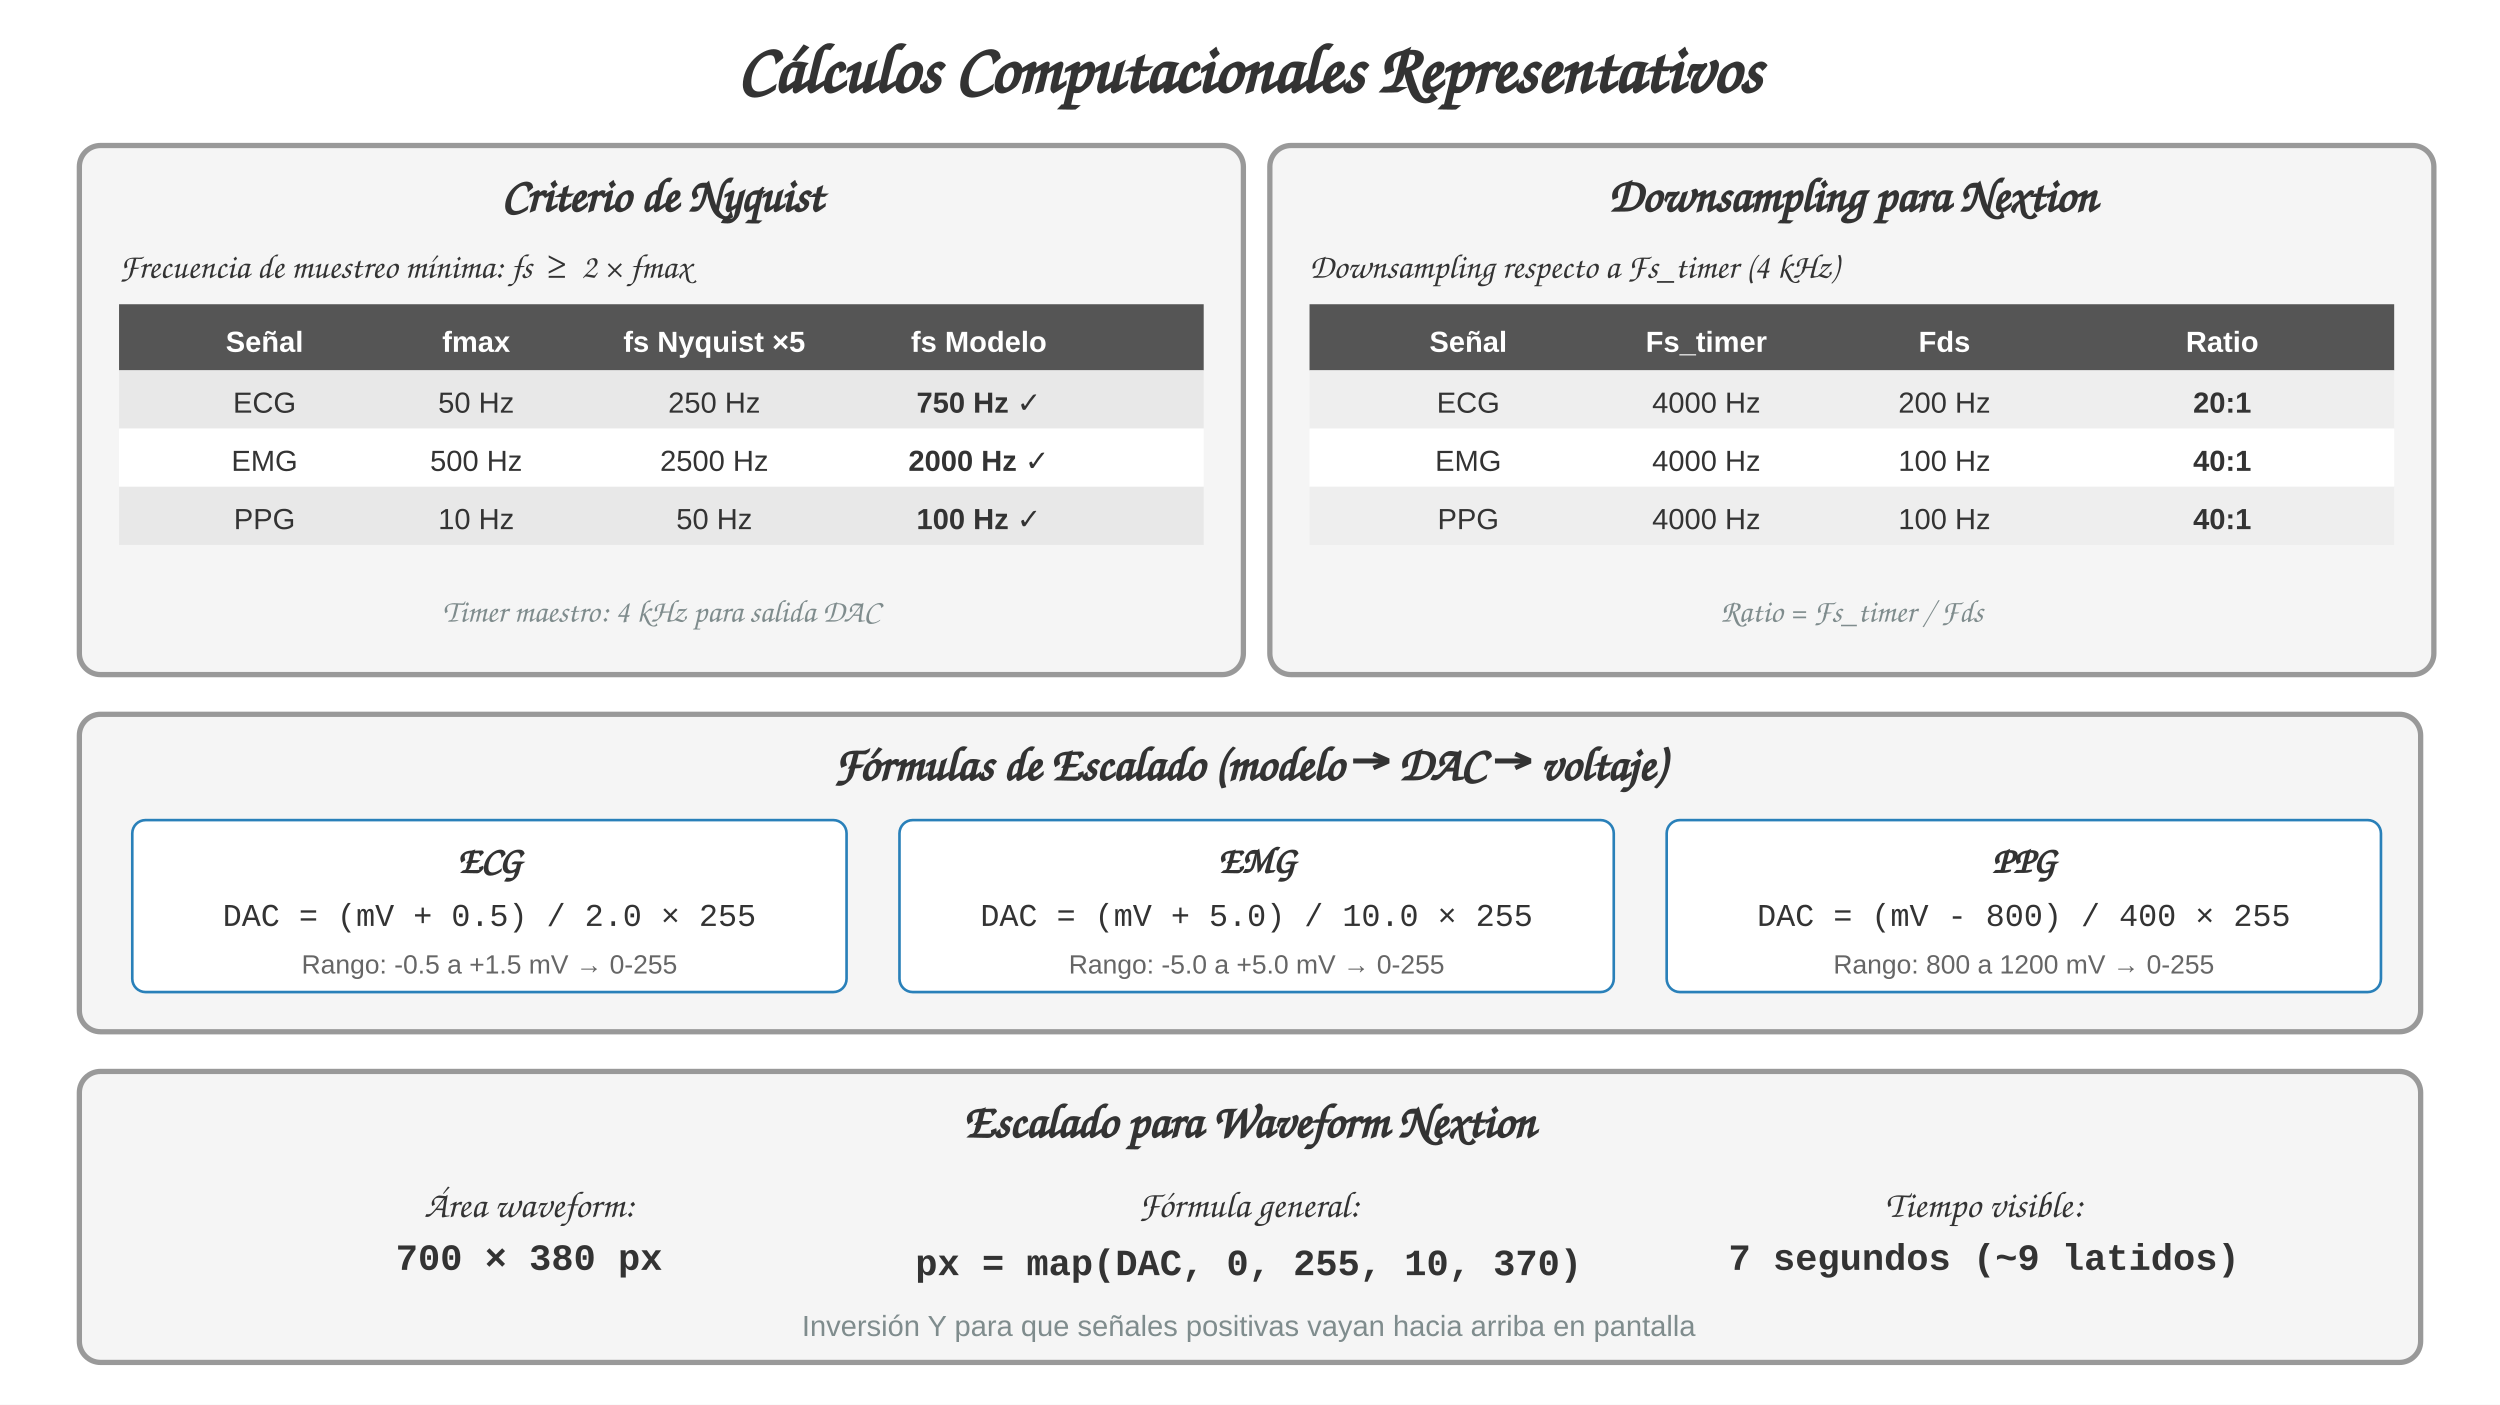
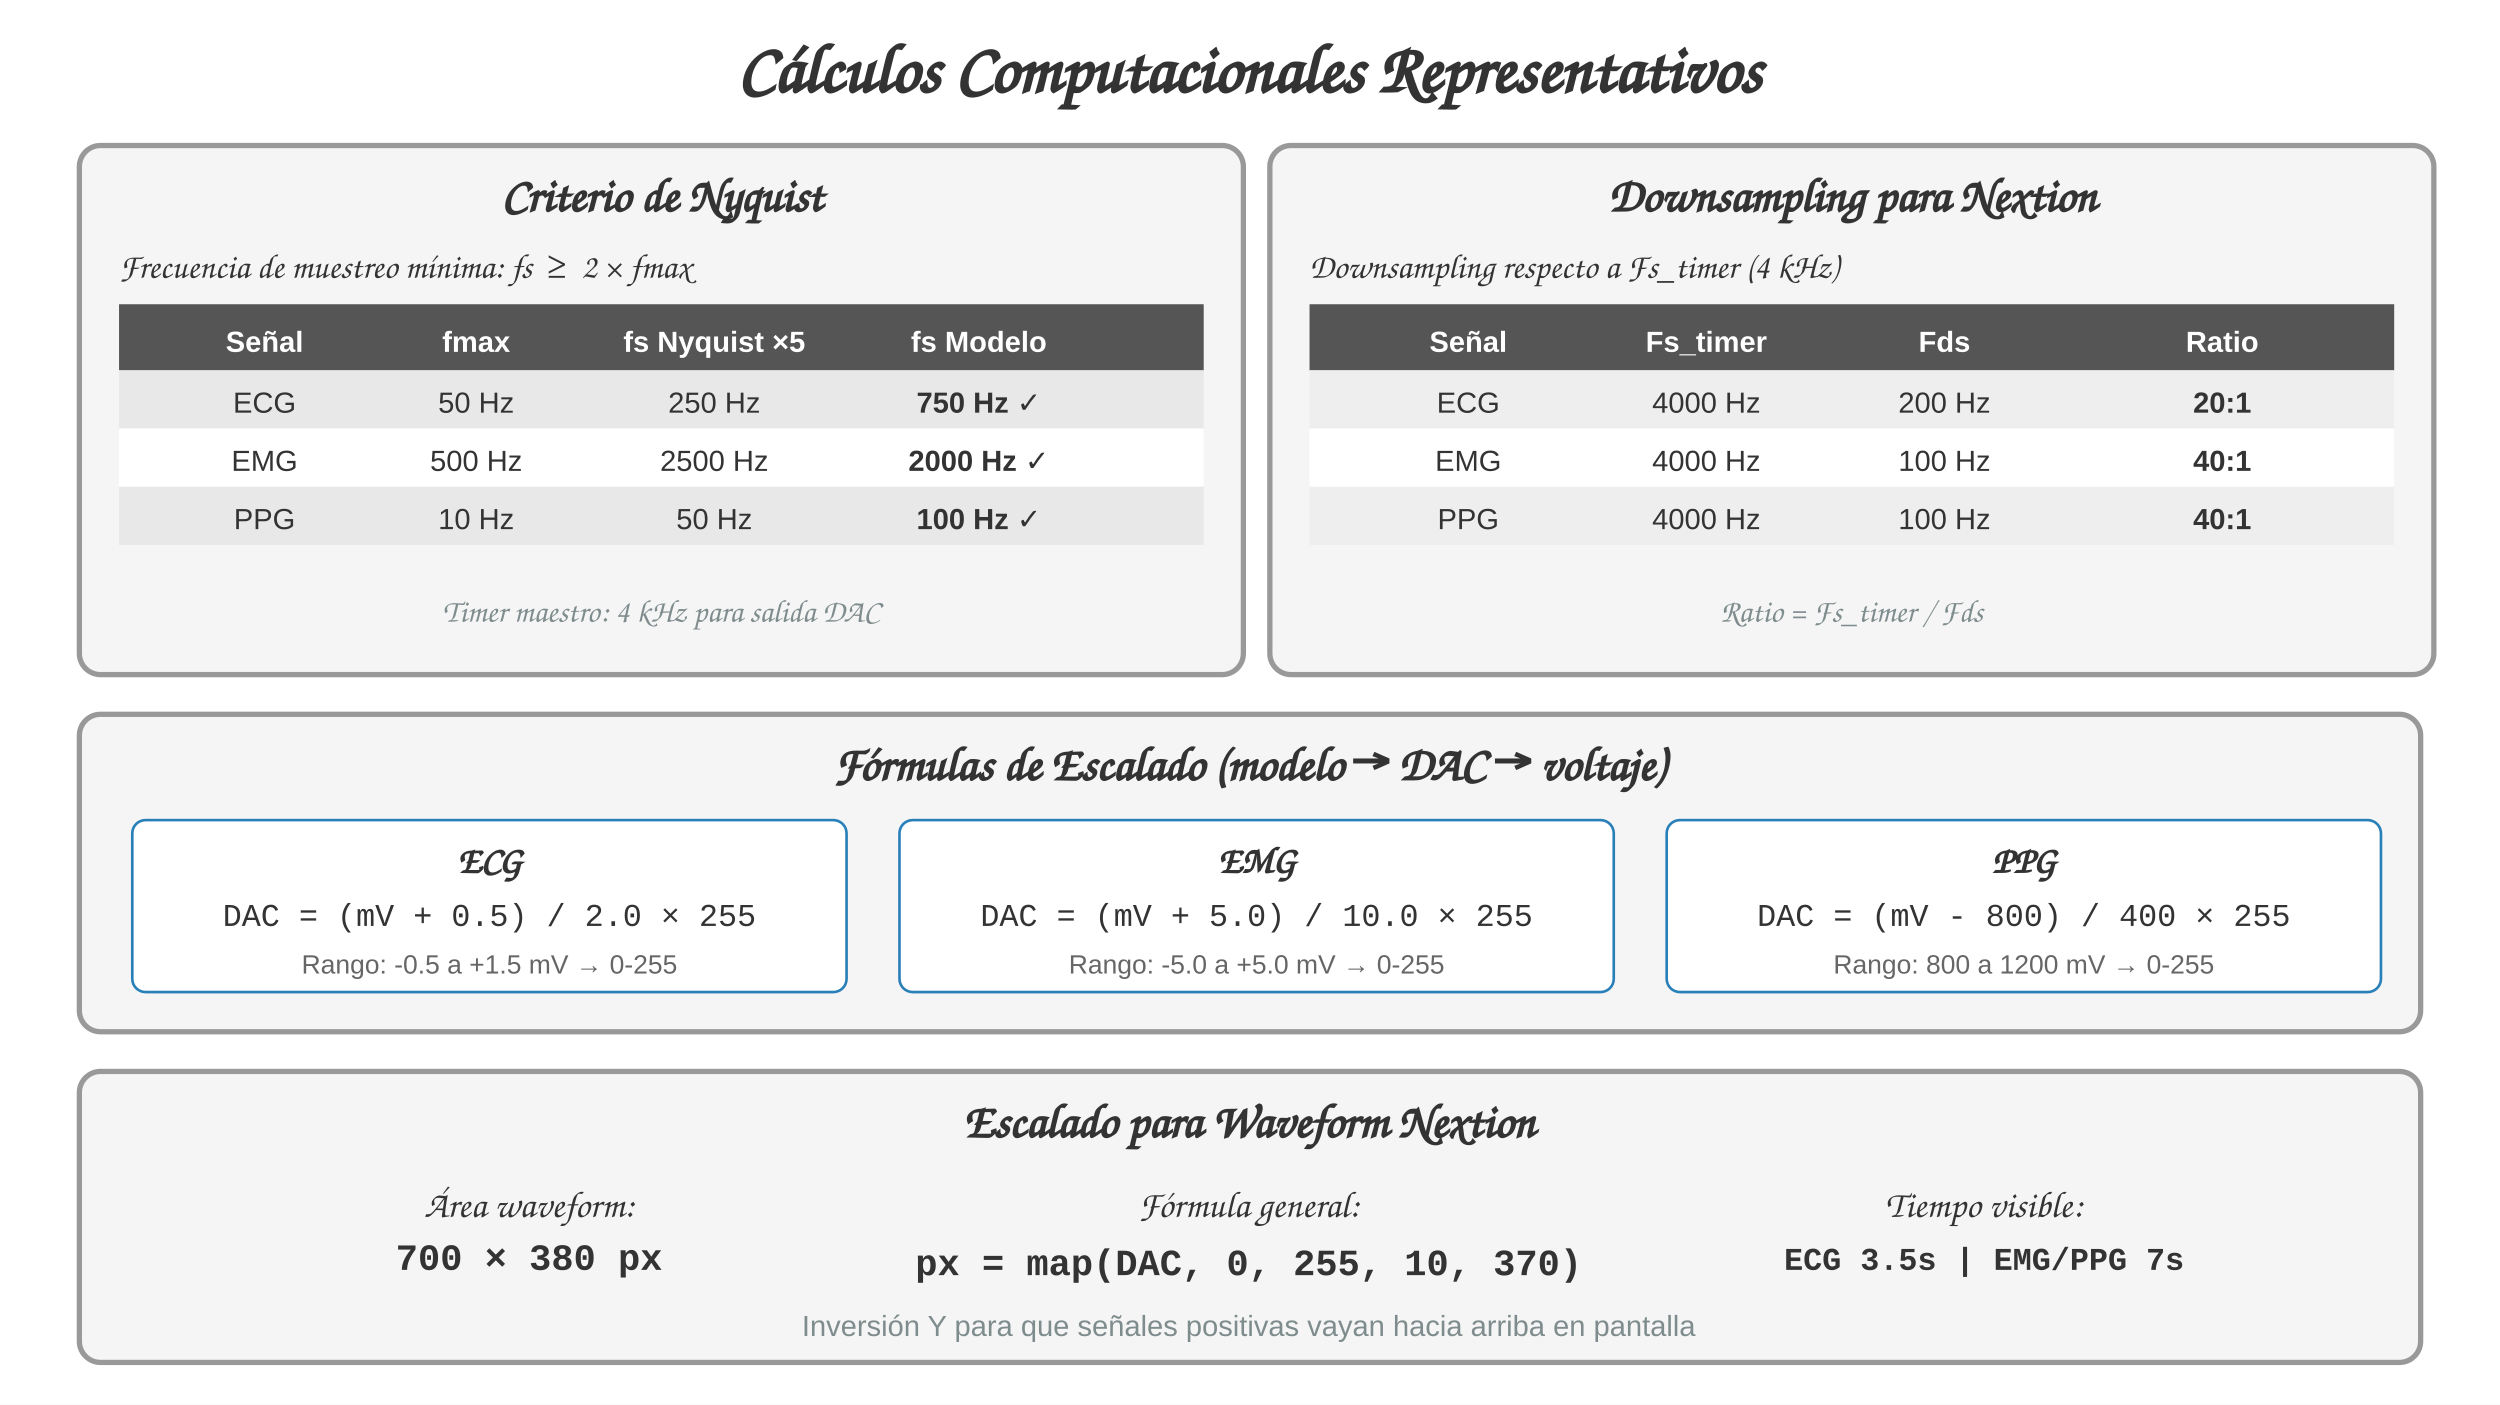
<svg xmlns="http://www.w3.org/2000/svg" width="945" height="531" viewBox="0 0 945 531">
  <rect width="100%" height="100%" fill="white" />
  <text x="472" y="35" text-anchor="middle" font-family="Comic Sans MS, cursive" font-size="26" font-weight="bold" fill="#333">Cálculos Computacionales Representativos</text>
  <rect x="30" y="55" width="440" height="200" rx="8" fill="#f5f5f5" stroke="#999" stroke-width="2" />
  <text x="250" y="80" text-anchor="middle" font-family="Comic Sans MS, cursive" font-size="18" font-weight="bold" fill="#333">Criterio de Nyquist</text>
  <text x="45" y="105" font-family="Comic Sans MS, cursive" font-size="13" fill="#333">Frecuencia de muestreo mínima: fs ≥ 2 × fmax</text>
  <rect x="45" y="115" width="410" height="25" fill="#555" />
  <text x="100" y="133" text-anchor="middle" font-family="Arial" font-size="11" font-weight="bold" fill="white">Señal</text>
  <text x="180" y="133" text-anchor="middle" font-family="Arial" font-size="11" font-weight="bold" fill="white">fmax</text>
  <text x="270" y="133" text-anchor="middle" font-family="Arial" font-size="11" font-weight="bold" fill="white">fs Nyquist ×5</text>
  <text x="370" y="133" text-anchor="middle" font-family="Arial" font-size="11" font-weight="bold" fill="white">fs Modelo</text>
  <rect x="45" y="140" width="410" height="22" fill="#e8e8e8" />
  <text x="100" y="156" text-anchor="middle" font-family="Arial" font-size="11" fill="#333">ECG</text>
  <text x="180" y="156" text-anchor="middle" font-family="Arial" font-size="11" fill="#333">50 Hz</text>
  <text x="270" y="156" text-anchor="middle" font-family="Arial" font-size="11" fill="#333">250 Hz</text>
  <text x="370" y="156" text-anchor="middle" font-family="Arial" font-size="11" font-weight="bold" fill="#333">750 Hz ✓</text>
  <rect x="45" y="162" width="410" height="22" fill="white" />
  <text x="100" y="178" text-anchor="middle" font-family="Arial" font-size="11" fill="#333">EMG</text>
  <text x="180" y="178" text-anchor="middle" font-family="Arial" font-size="11" fill="#333">500 Hz</text>
  <text x="270" y="178" text-anchor="middle" font-family="Arial" font-size="11" fill="#333">2500 Hz</text>
  <text x="370" y="178" text-anchor="middle" font-family="Arial" font-size="11" font-weight="bold" fill="#333">2000 Hz ✓</text>
  <rect x="45" y="184" width="410" height="22" fill="#e8e8e8" />
  <text x="100" y="200" text-anchor="middle" font-family="Arial" font-size="11" fill="#333">PPG</text>
  <text x="180" y="200" text-anchor="middle" font-family="Arial" font-size="11" fill="#333">10 Hz</text>
  <text x="270" y="200" text-anchor="middle" font-family="Arial" font-size="11" fill="#333">50 Hz</text>
  <text x="370" y="200" text-anchor="middle" font-family="Arial" font-size="11" font-weight="bold" fill="#333">100 Hz ✓</text>
  <text x="250" y="235" text-anchor="middle" font-family="Comic Sans MS, cursive" font-size="12" fill="#7f8c8d">Timer maestro: 4 kHz para salida DAC</text>
  <rect x="480" y="55" width="440" height="200" rx="8" fill="#f5f5f5" stroke="#999" stroke-width="2" />
  <text x="700" y="80" text-anchor="middle" font-family="Comic Sans MS, cursive" font-size="18" font-weight="bold" fill="#333">Downsampling para Nextion</text>
  <text x="495" y="105" font-family="Comic Sans MS, cursive" font-size="13" fill="#333">Downsampling respecto a Fs_timer (4 kHz)</text>
  <rect x="495" y="115" width="410" height="25" fill="#555" />
  <text x="555" y="133" text-anchor="middle" font-family="Arial" font-size="11" font-weight="bold" fill="white">Señal</text>
  <text x="645" y="133" text-anchor="middle" font-family="Arial" font-size="11" font-weight="bold" fill="white">Fs_timer</text>
  <text x="735" y="133" text-anchor="middle" font-family="Arial" font-size="11" font-weight="bold" fill="white">Fds</text>
  <text x="840" y="133" text-anchor="middle" font-family="Arial" font-size="11" font-weight="bold" fill="white">Ratio</text>
  <rect x="495" y="140" width="410" height="22" fill="#eee" />
  <text x="555" y="156" text-anchor="middle" font-family="Arial" font-size="11" fill="#333">ECG</text>
  <text x="645" y="156" text-anchor="middle" font-family="Arial" font-size="11" fill="#333">4000 Hz</text>
  <text x="735" y="156" text-anchor="middle" font-family="Arial" font-size="11" fill="#333">200 Hz</text>
  <text x="840" y="156" text-anchor="middle" font-family="Arial" font-size="11" font-weight="bold" fill="#333">20:1</text>
  <rect x="495" y="162" width="410" height="22" fill="white" />
  <text x="555" y="178" text-anchor="middle" font-family="Arial" font-size="11" fill="#333">EMG</text>
  <text x="645" y="178" text-anchor="middle" font-family="Arial" font-size="11" fill="#333">4000 Hz</text>
  <text x="735" y="178" text-anchor="middle" font-family="Arial" font-size="11" fill="#333">100 Hz</text>
  <text x="840" y="178" text-anchor="middle" font-family="Arial" font-size="11" font-weight="bold" fill="#333">40:1</text>
  <rect x="495" y="184" width="410" height="22" fill="#eee" />
  <text x="555" y="200" text-anchor="middle" font-family="Arial" font-size="11" fill="#333">PPG</text>
  <text x="645" y="200" text-anchor="middle" font-family="Arial" font-size="11" fill="#333">4000 Hz</text>
  <text x="735" y="200" text-anchor="middle" font-family="Arial" font-size="11" fill="#333">100 Hz</text>
  <text x="840" y="200" text-anchor="middle" font-family="Arial" font-size="11" font-weight="bold" fill="#333">40:1</text>
  <text x="700" y="235" text-anchor="middle" font-family="Comic Sans MS, cursive" font-size="12" fill="#7f8c8d">Ratio = Fs_timer / Fds</text>
  <rect x="30" y="270" width="885" height="120" rx="8" fill="#f5f5f5" stroke="#999" stroke-width="2" />
  <text x="472" y="295" text-anchor="middle" font-family="Comic Sans MS, cursive" font-size="18" font-weight="bold" fill="#333">Fórmulas de Escalado (modelo → DAC → voltaje)</text>
  <rect x="50" y="310" width="270" height="65" rx="5" fill="white" stroke="#2980b9" stroke-width="1" />
  <text x="185" y="330" text-anchor="middle" font-family="Comic Sans MS, cursive" font-size="14" font-weight="bold" fill="#333">ECG</text>
  <text x="185" y="350" text-anchor="middle" font-family="Courier New" font-size="12" fill="#333">DAC = (mV + 0.5) / 2.0 × 255</text>
  <text x="185" y="368" text-anchor="middle" font-family="Arial" font-size="10" fill="#666">Rango: -0.5 a +1.5 mV → 0-255</text>
  <rect x="340" y="310" width="270" height="65" rx="5" fill="white" stroke="#2980b9" stroke-width="1" />
  <text x="475" y="330" text-anchor="middle" font-family="Comic Sans MS, cursive" font-size="14" font-weight="bold" fill="#333">EMG</text>
  <text x="475" y="350" text-anchor="middle" font-family="Courier New" font-size="12" fill="#333">DAC = (mV + 5.0) / 10.0 × 255</text>
  <text x="475" y="368" text-anchor="middle" font-family="Arial" font-size="10" fill="#666">Rango: -5.0 a +5.0 mV → 0-255</text>
  <rect x="630" y="310" width="270" height="65" rx="5" fill="white" stroke="#2980b9" stroke-width="1" />
  <text x="765" y="330" text-anchor="middle" font-family="Comic Sans MS, cursive" font-size="14" font-weight="bold" fill="#333">PPG</text>
  <text x="765" y="350" text-anchor="middle" font-family="Courier New" font-size="12" fill="#333">DAC = (mV - 800) / 400 × 255</text>
  <text x="765" y="368" text-anchor="middle" font-family="Arial" font-size="10" fill="#666">Rango: 800 a 1200 mV → 0-255</text>
  <rect x="30" y="405" width="885" height="110" rx="8" fill="#f5f5f5" stroke="#999" stroke-width="2" />
  <text x="472" y="430" text-anchor="middle" font-family="Comic Sans MS, cursive" font-size="18" font-weight="bold" fill="#333">Escalado para Waveform Nextion</text>
  <text x="200" y="460" text-anchor="middle" font-family="Comic Sans MS, cursive" font-size="14" fill="#333">Área waveform:</text>
  <text x="200" y="480" text-anchor="middle" font-family="Courier New" font-size="14" font-weight="bold" fill="#333">700 × 380 px</text>
  <text x="472" y="460" text-anchor="middle" font-family="Comic Sans MS, cursive" font-size="14" fill="#333">Fórmula general:</text>
  <text x="472" y="482" text-anchor="middle" font-family="Courier New" font-size="14" font-weight="bold" fill="#333">px = map(DAC, 0, 255, 10, 370)</text>
  <text x="750" y="460" text-anchor="middle" font-family="Comic Sans MS, cursive" font-size="14" fill="#333">Tiempo visible:</text>
-   <text x="750" y="480" text-anchor="middle" font-family="Courier New" font-size="14" font-weight="bold" fill="#333">7 segundos (~9 latidos)</text>
+   <text x="750" y="480" text-anchor="middle" font-family="Courier New" font-size="12" font-weight="bold" fill="#333">ECG 3.5s | EMG/PPG 7s</text>
  <text x="472" y="505" text-anchor="middle" font-family="Arial" font-size="11" fill="#7f8c8d">Inversión Y para que señales positivas vayan hacia arriba en pantalla</text>
</svg>
